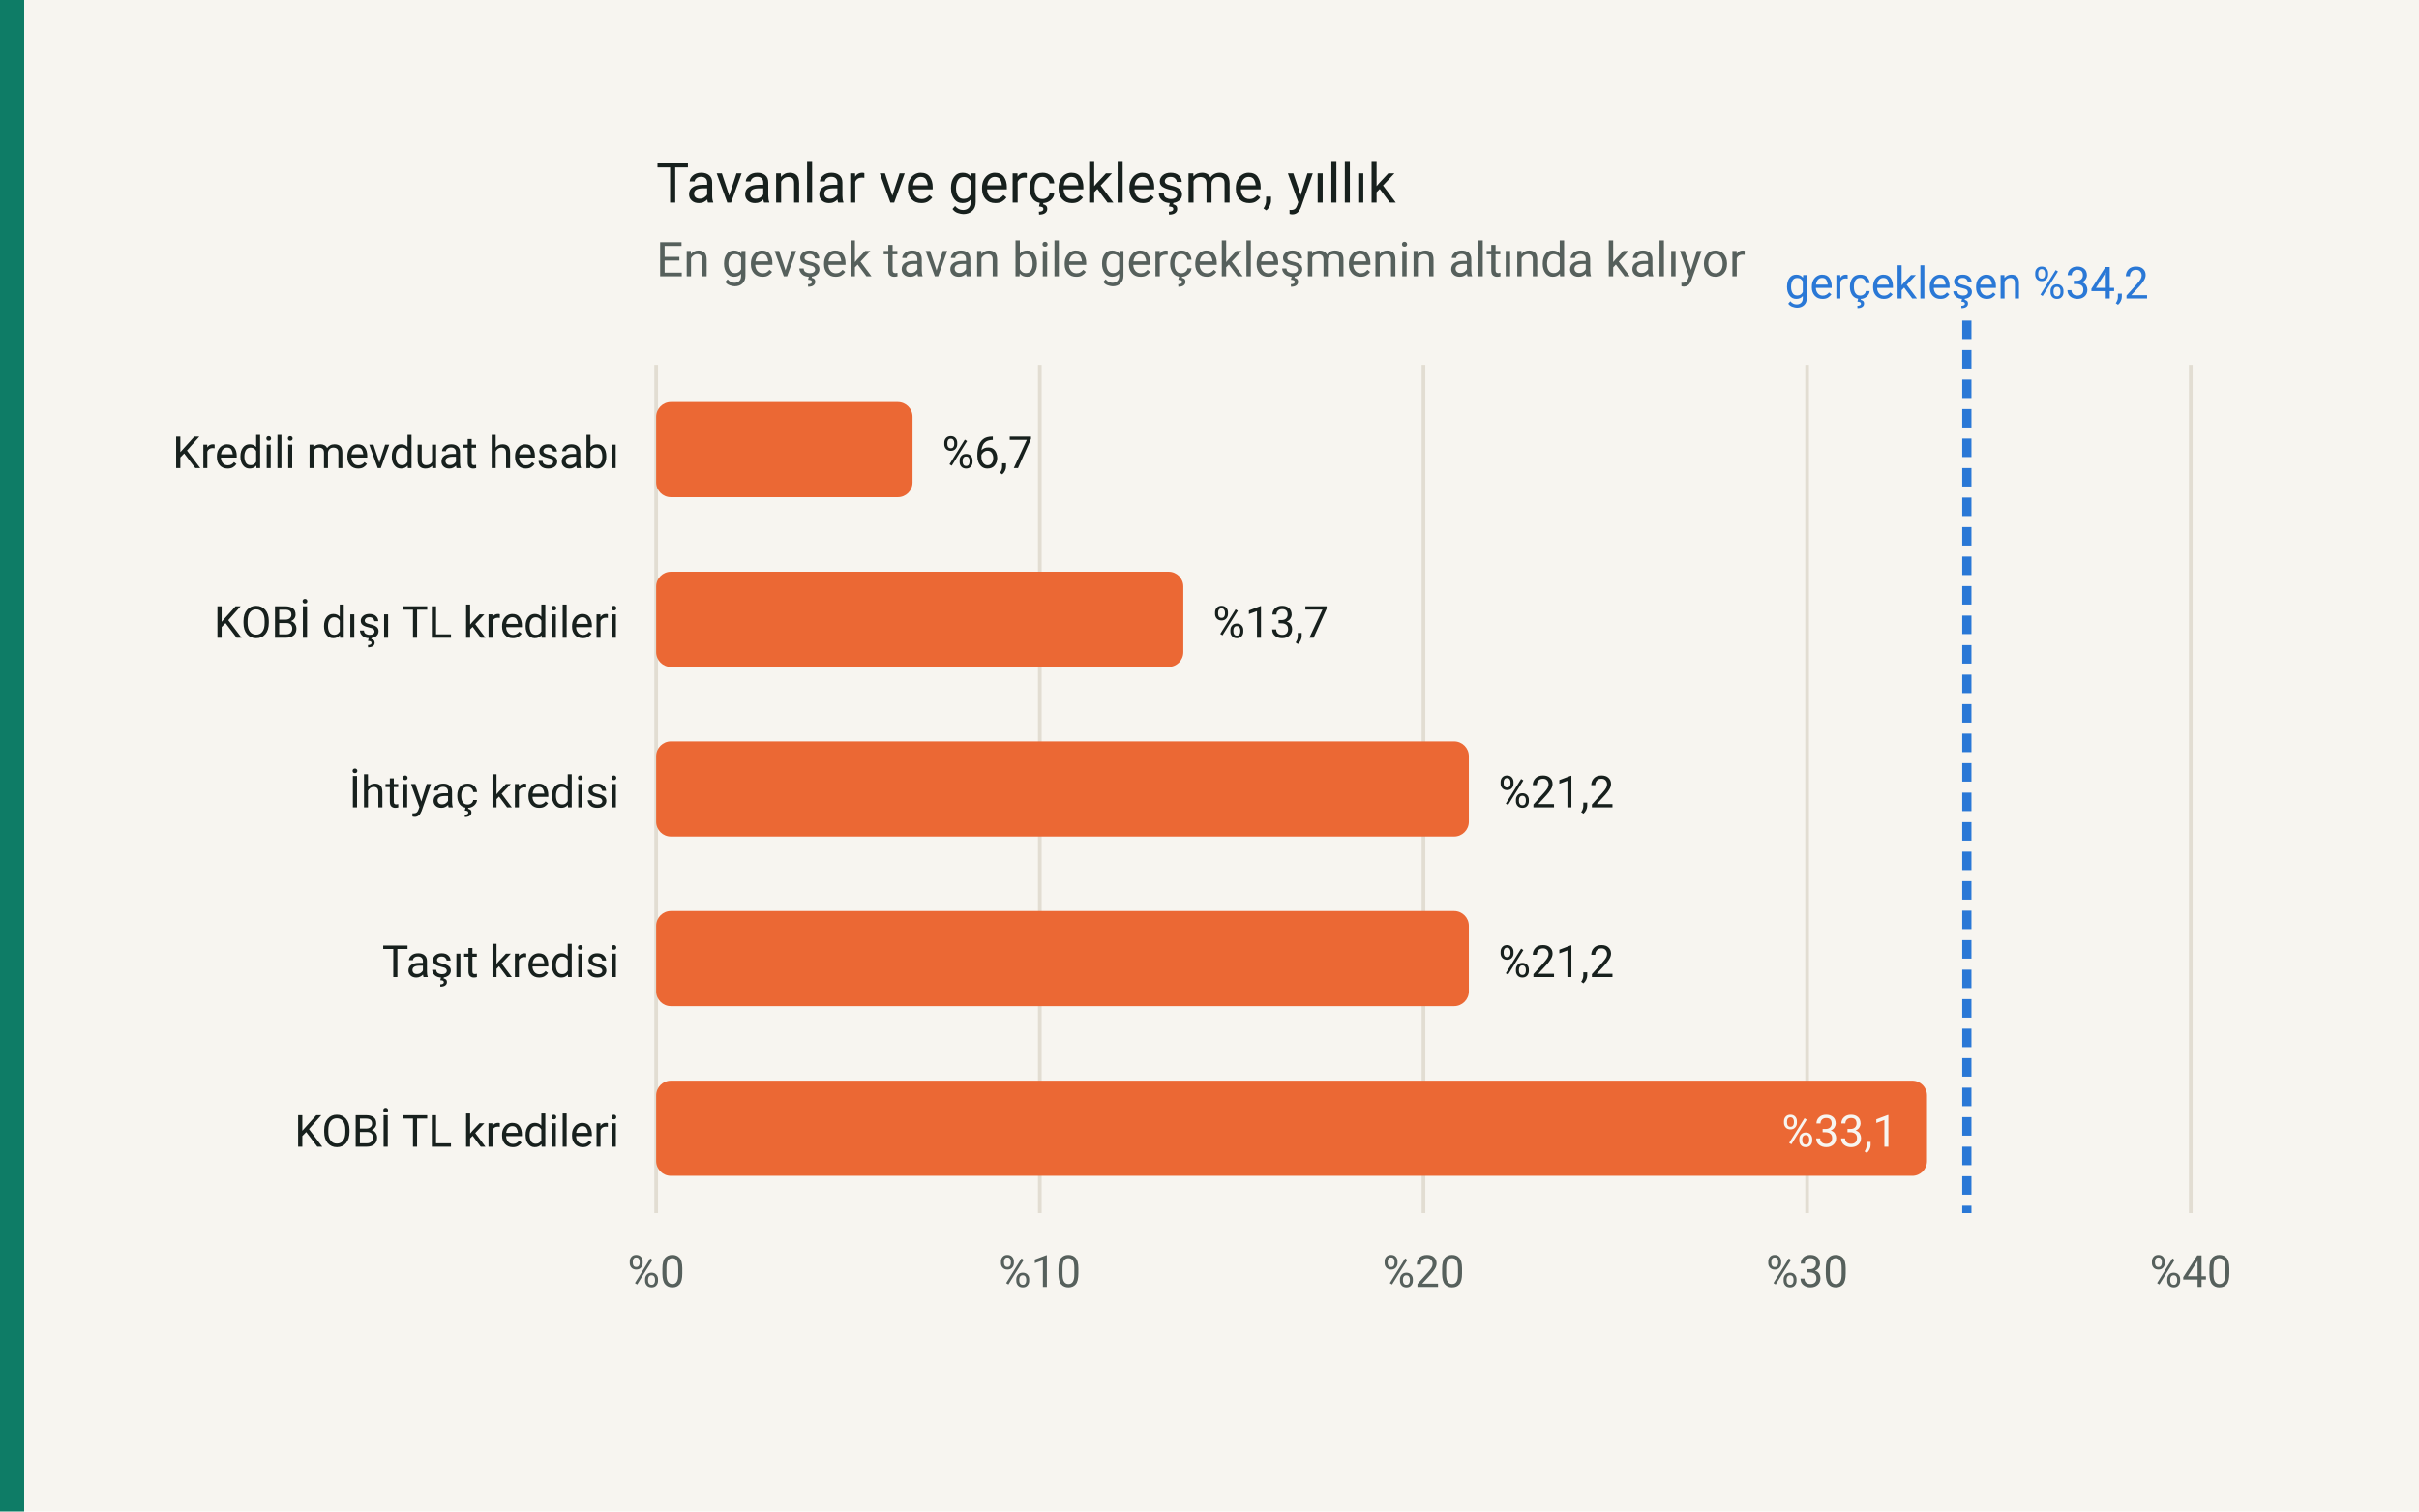
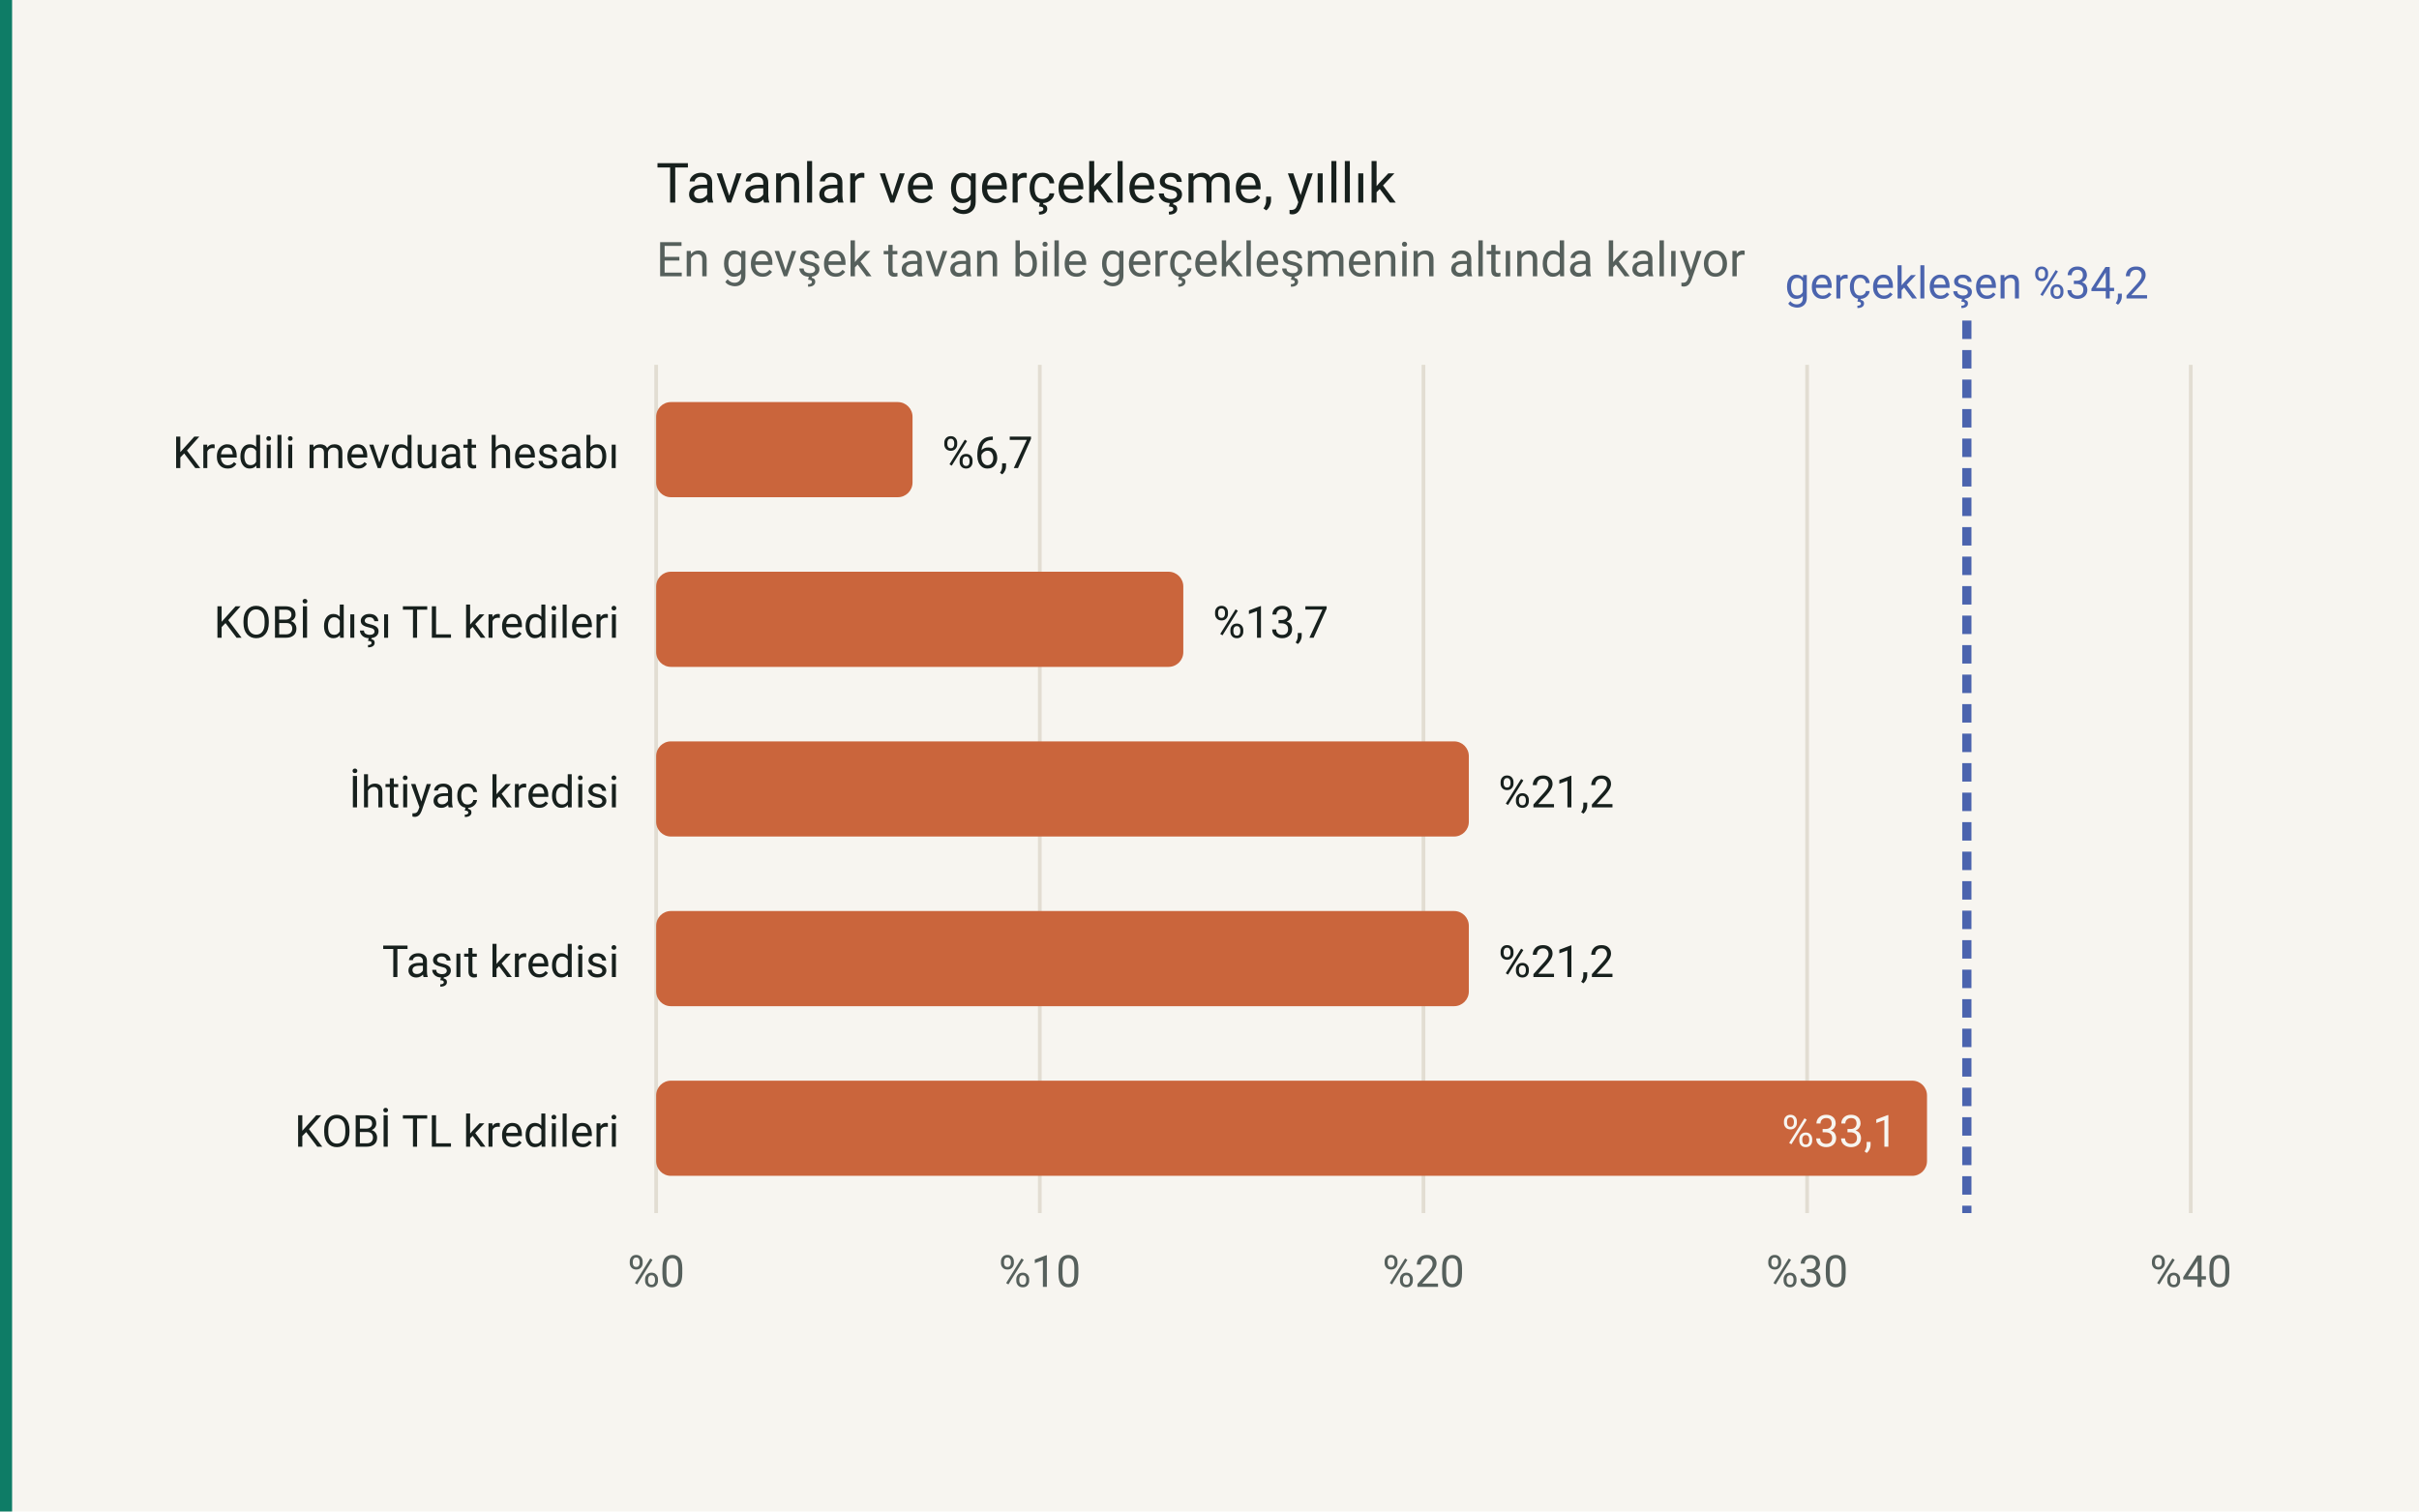
<svg xmlns="http://www.w3.org/2000/svg" viewBox="0 0 800 500" width="800" height="500" role="img" aria-label="Kredi buyume tavanlarinin yillik karsiliklari ve gerceklesen kredi buyumesi">
  <style>text{font-family:"Segoe UI",-apple-system,BlinkMacSystemFont,Roboto,Helvetica,Arial,sans-serif}</style>
  <rect width="800" height="500" fill="#f7f5f0" />
-   <rect width="8" height="500" fill="#0e7c66" />
+   <rect width="4" height="500" fill="#0e7c66" />
  <svg x="34" y="30" width="732" height="440" viewBox="0 0 600 360">
    <line x1="150.0" y1="74" x2="150.0" y2="304" stroke="#e2ddd2" stroke-width="1" />
    <line x1="254.0" y1="74" x2="254.0" y2="304" stroke="#e2ddd2" stroke-width="1" />
    <line x1="358.0" y1="74" x2="358.0" y2="304" stroke="#e2ddd2" stroke-width="1" />
    <line x1="462.0" y1="74" x2="462.0" y2="304" stroke="#e2ddd2" stroke-width="1" />
    <line x1="566.0" y1="74" x2="566.0" y2="304" stroke="#e2ddd2" stroke-width="1" />
-     <rect x="150.0" y="84.1" width="69.5" height="25.8" rx="4" fill="#eb6834" />
+     <rect x="150.0" y="84.1" width="69.5" height="25.8" rx="4" fill="#ca653c" />
    <text x="140" y="102.0" font-size="12" fill="#17201d" text-anchor="end">Kredili mevduat hesabı</text>
    <text x="227.5" y="102.0" font-size="12" fill="#17201d" text-anchor="start">%6,7</text>
-     <rect x="150.0" y="130.1" width="142.9" height="25.8" rx="4" fill="#eb6834" />
+     <rect x="150.0" y="130.1" width="142.9" height="25.8" rx="4" fill="#ca653c" />
    <text x="140" y="148.0" font-size="12" fill="#17201d" text-anchor="end">KOBİ dışı TL kredileri</text>
    <text x="300.9" y="148.0" font-size="12" fill="#17201d" text-anchor="start">%13,7</text>
-     <rect x="150.0" y="176.1" width="220.3" height="25.8" rx="4" fill="#eb6834" />
+     <rect x="150.0" y="176.1" width="220.3" height="25.8" rx="4" fill="#ca653c" />
    <text x="140" y="194.0" font-size="12" fill="#17201d" text-anchor="end">İhtiyaç kredisi</text>
    <text x="378.3" y="194.0" font-size="12" fill="#17201d" text-anchor="start">%21,2</text>
-     <rect x="150.0" y="222.1" width="220.3" height="25.8" rx="4" fill="#eb6834" />
+     <rect x="150.0" y="222.1" width="220.3" height="25.8" rx="4" fill="#ca653c" />
    <text x="140" y="240.0" font-size="12" fill="#17201d" text-anchor="end">Taşıt kredisi</text>
    <text x="378.3" y="240.0" font-size="12" fill="#17201d" text-anchor="start">%21,2</text>
-     <rect x="150.0" y="268.1" width="344.5" height="25.8" rx="4" fill="#eb6834" />
+     <rect x="150.0" y="268.1" width="344.5" height="25.8" rx="4" fill="#ca653c" />
    <text x="140" y="286.0" font-size="12" fill="#17201d" text-anchor="end">KOBİ TL kredileri</text>
    <text x="486.5" y="286.0" font-size="12" fill="#f7f5f0" text-anchor="end">%33,1</text>
-     <line x1="505.3" y1="62" x2="505.3" y2="304" stroke="#2a78d6" stroke-width="2.5" stroke-dasharray="5 3" />
-     <text x="505.3" y="56" font-size="12" fill="#2a78d6" text-anchor="middle">gerçekleşen %34,2</text>
+     <line x1="505.3" y1="62" x2="505.3" y2="304" stroke="#4b64ae" stroke-width="2.5" stroke-dasharray="5 3" />
+     <text x="505.3" y="56" font-size="12" fill="#4b64ae" text-anchor="middle">gerçekleşen %34,2</text>
    <text x="150.0" y="324" font-size="12" fill="#56605c" text-anchor="middle">%0</text>
    <text x="254.0" y="324" font-size="12" fill="#56605c" text-anchor="middle">%10</text>
    <text x="358.0" y="324" font-size="12" fill="#56605c" text-anchor="middle">%20</text>
    <text x="462.0" y="324" font-size="12" fill="#56605c" text-anchor="middle">%30</text>
    <text x="566.0" y="324" font-size="12" fill="#56605c" text-anchor="middle">%40</text>
    <text x="150" y="30" font-size="15" fill="#17201d">Tavanlar ve gerçekleşme, yıllık</text>
    <text x="150" y="50" font-size="13" fill="#56605c">En gevşek tavan bile gerçekleşmenin altında kalıyor</text>
  </svg>
</svg>
